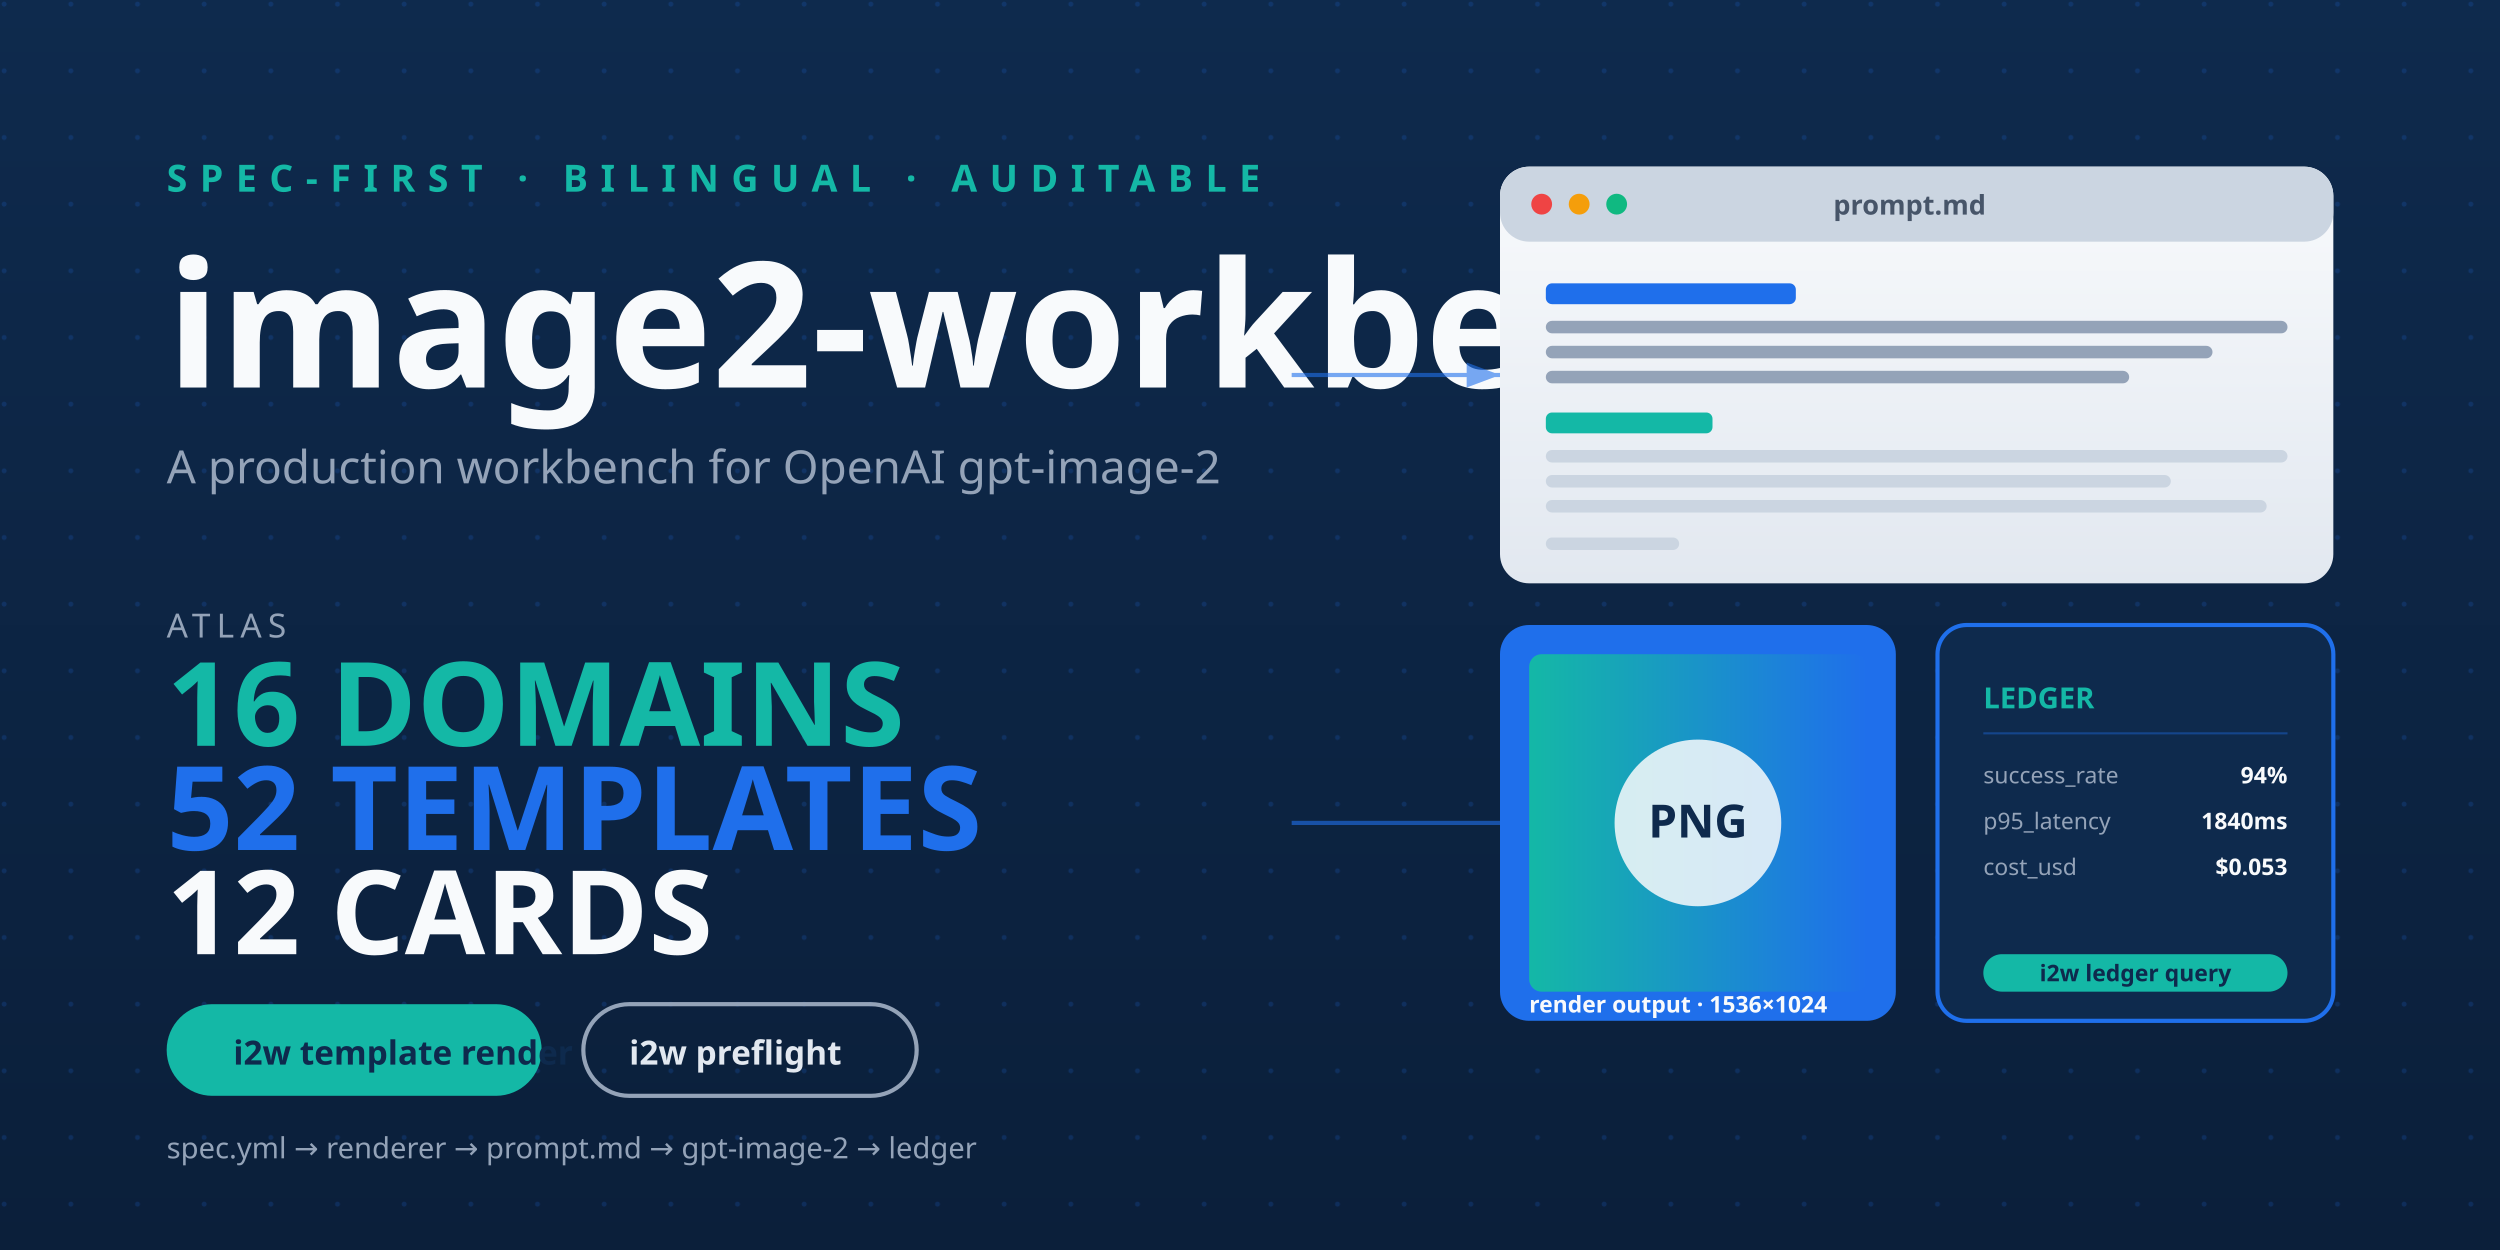
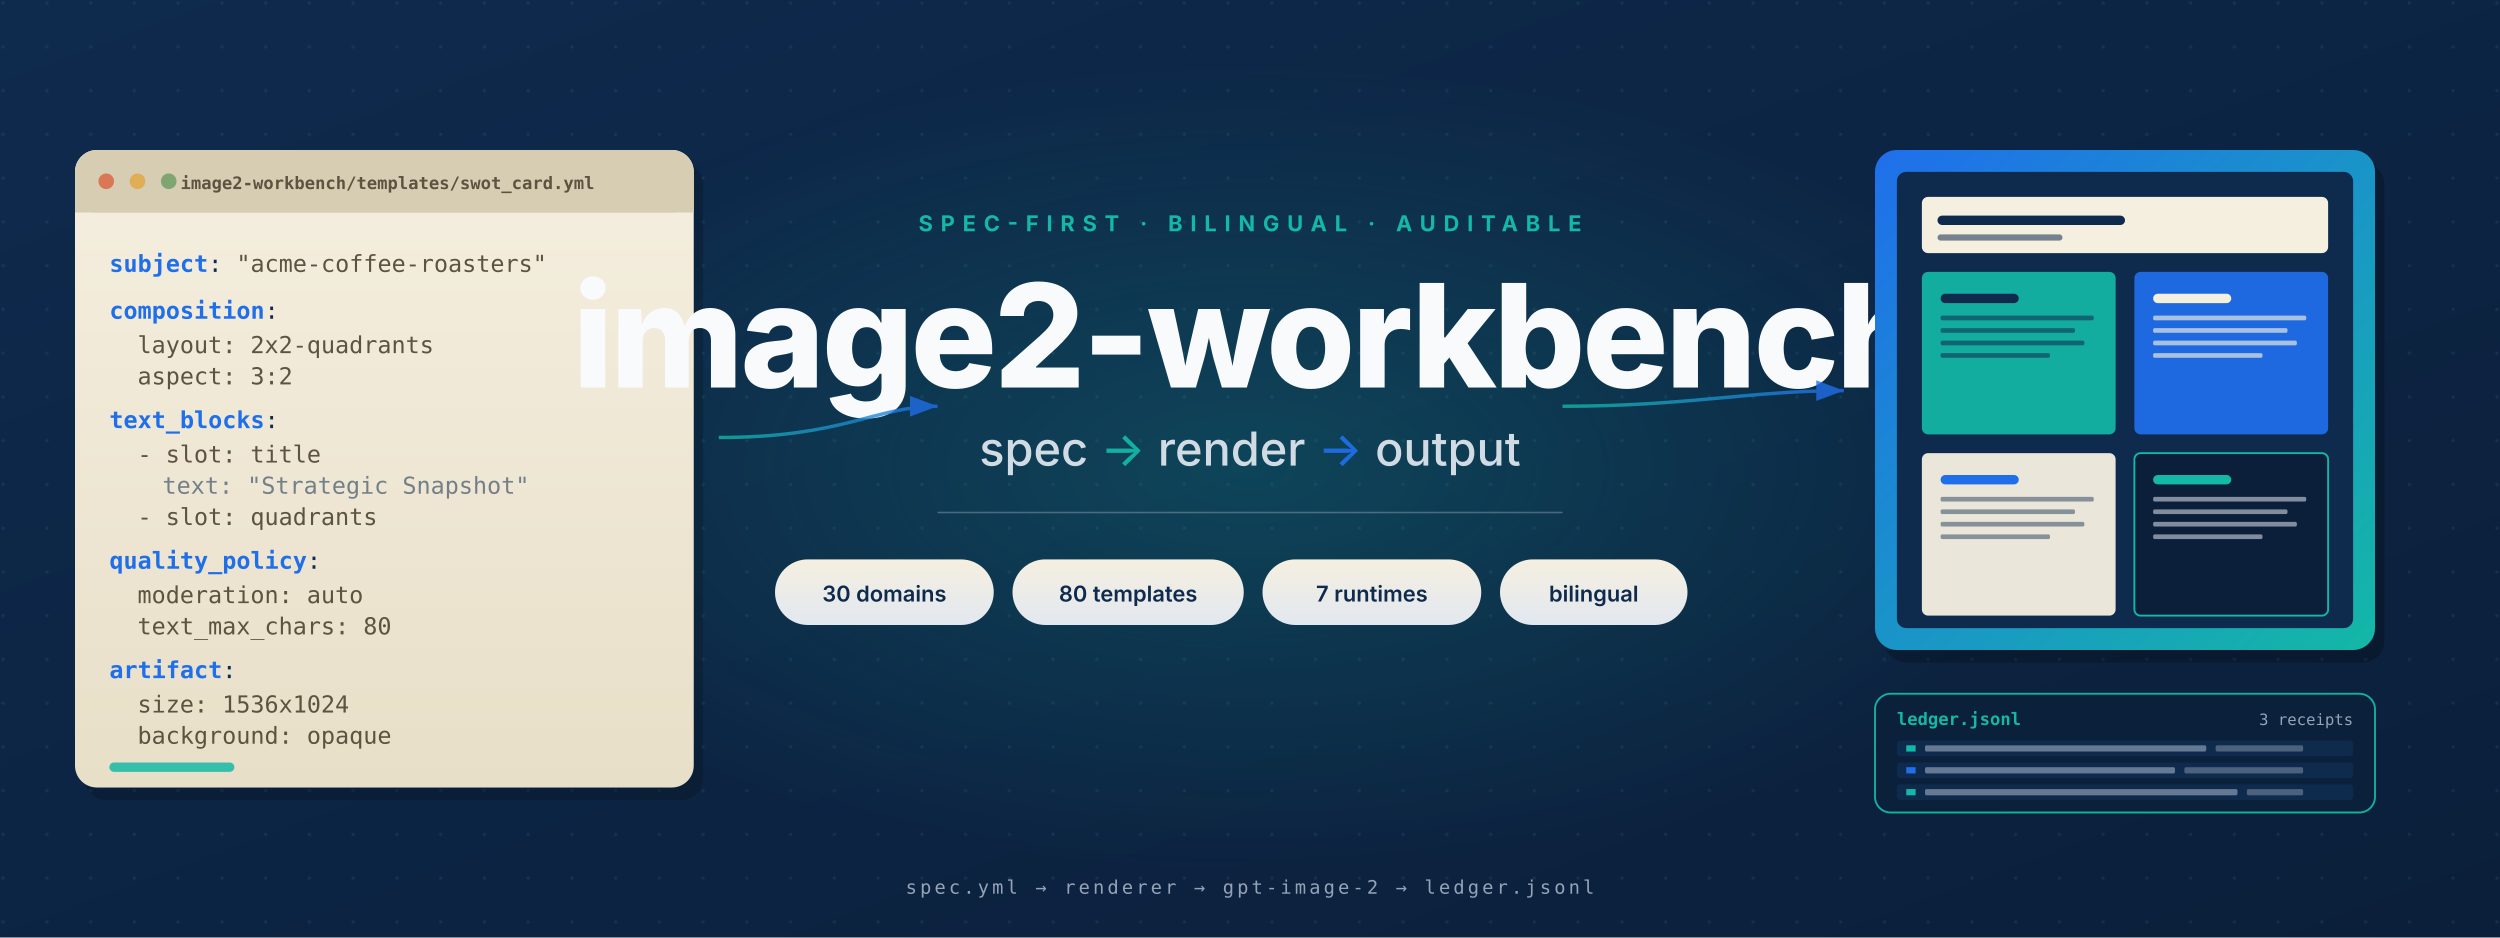
- <svg xmlns="http://www.w3.org/2000/svg" viewBox="0 0 1200 600" role="img" aria-labelledby="hero-title hero-desc" preserveAspectRatio="xMidYMid meet">
+ <svg xmlns="http://www.w3.org/2000/svg" viewBox="0 0 1600 600" role="img" aria-labelledby="hero-title hero-desc" preserveAspectRatio="xMidYMid meet">
  <defs>
-     <linearGradient id="bg" x1="0" x2="0" y1="0" y2="1">
+     <linearGradient id="bg" x1="0" x2="1" y1="0" y2="1">
      <stop offset="0" stop-color="#0E2A4D" />
      <stop offset="1" stop-color="#0B1F3A" />
    </linearGradient>
-     <linearGradient id="card" x1="0" x2="0" y1="0" y2="1">
-       <stop offset="0" stop-color="#F8FAFC" />
+     <linearGradient id="paper" x1="0" x2="0" y1="0" y2="1">
+       <stop offset="0" stop-color="#F5EFE0" />
+       <stop offset="1" stop-color="#E8DFC8" />
+     </linearGradient>
+     <linearGradient id="chip" x1="0" x2="0" y1="0" y2="1">
+       <stop offset="0" stop-color="#F5EFE0" />
      <stop offset="1" stop-color="#E2E8F0" />
    </linearGradient>
-     <linearGradient id="accent" x1="0" x2="1">
+     <linearGradient id="flow" x1="0" x2="1">
      <stop offset="0" stop-color="#14b8a6" />
      <stop offset="1" stop-color="#1f6feb" />
    </linearGradient>
-     <pattern id="dots" width="32" height="32" patternUnits="userSpaceOnUse">
-       <circle cx="2" cy="2" r="1.2" fill="#1f6feb" opacity="0.18" />
+     <linearGradient id="frame" x1="0" x2="1" y1="0" y2="1">
+       <stop offset="0" stop-color="#1f6feb" />
+       <stop offset="1" stop-color="#14b8a6" />
+     </linearGradient>
+     <radialGradient id="spot" cx="0.5" cy="0.5" r="0.5">
+       <stop offset="0" stop-color="#14b8a6" stop-opacity="0.22" />
+       <stop offset="1" stop-color="#14b8a6" stop-opacity="0" />
+     </radialGradient>
+     <pattern id="dots" width="28" height="28" patternUnits="userSpaceOnUse">
+       <circle cx="2" cy="2" r="1.1" fill="#7DD3FC" opacity="0.08" />
    </pattern>
-     <marker id="arrow" markerWidth="10" markerHeight="10" refX="8" refY="3" orient="auto">
+     <marker id="ar" markerWidth="10" markerHeight="10" refX="8" refY="3" orient="auto">
      <path d="M0,0 L8,3 L0,6 z" fill="#1f6feb" />
    </marker>
  </defs>
-   <rect width="1200" height="600" fill="url(#bg)" />
-   <rect width="1200" height="600" fill="url(#dots)" />
-   <g font-family="sans-serif" fill="#E2E8F0">
-     <text x="80" y="92" font-size="18" letter-spacing="6" fill="#14b8a6" font-weight="700">SPEC-FIRST · BILINGUAL · AUDITABLE</text>
-     <text x="80" y="186" font-size="84" font-weight="800" fill="#F8FAFC">image2-workbench</text>
-     <text x="80" y="232" font-size="22" fill="#94A3B8">A production workbench for OpenAI gpt-image-2</text>
-     <text x="80" y="306" font-size="16" letter-spacing="3" fill="#94A3B8">ATLAS</text>
-     <text x="80" y="358" font-size="56" font-weight="800" fill="#14b8a6">16 DOMAINS</text>
-     <text x="80" y="408" font-size="56" font-weight="800" fill="#1f6feb">52 TEMPLATES</text>
-     <text x="80" y="458" font-size="56" font-weight="800" fill="#F8FAFC">12 CARDS</text>
+   <rect width="1600" height="600" fill="url(#bg)" />
+   <rect width="1600" height="600" fill="url(#dots)" />
+   <ellipse cx="800" cy="300" rx="520" ry="260" fill="url(#spot)" />
+   <g transform="translate(48 96)">
+     <rect x="6" y="8" width="396" height="408" rx="14" fill="#000" opacity="0.18" />
+     <rect width="396" height="408" rx="14" fill="url(#paper)" />
+     <rect width="396" height="40" rx="14" fill="#D7CDB2" />
+     <rect y="26" width="396" height="14" fill="#D7CDB2" />
+     <circle cx="20" cy="20" r="5" fill="#D97757" />
+     <circle cx="40" cy="20" r="5" fill="#E1AD55" />
+     <circle cx="60" cy="20" r="5" fill="#7FA670" />
+     <text x="200" y="25" text-anchor="middle" font-family="ui-monospace, monospace" font-size="11" fill="#5C5340" font-weight="600">image2-workbench/templates/swot_card.yml</text>
+     <g font-family="ui-monospace, monospace" font-size="15" fill="#0E2A4D">
+       <text x="22" y="78">
+         <tspan fill="#1f6feb" font-weight="700">subject</tspan>: <tspan fill="#5C5340">"acme-coffee-roasters"</tspan>
+       </text>
+       <text x="22" y="108">
+         <tspan fill="#1f6feb" font-weight="700">composition</tspan>:</text>
+       <text x="40" y="130" fill="#5C5340">layout: 2x2-quadrants</text>
+       <text x="40" y="150" fill="#5C5340">aspect: 3:2</text>
+       <text x="22" y="178">
+         <tspan fill="#1f6feb" font-weight="700">text_blocks</tspan>:</text>
+       <text x="40" y="200" fill="#5C5340">- slot: title</text>
+       <text x="56" y="220" fill="#0E2A4D" opacity="0.55">text: "Strategic Snapshot"</text>
+       <text x="40" y="240" fill="#5C5340">- slot: quadrants</text>
+       <text x="22" y="268">
+         <tspan fill="#1f6feb" font-weight="700">quality_policy</tspan>:</text>
+       <text x="40" y="290" fill="#5C5340">moderation: auto</text>
+       <text x="40" y="310" fill="#5C5340">text_max_chars: 80</text>
+       <text x="22" y="338">
+         <tspan fill="#1f6feb" font-weight="700">artifact</tspan>:</text>
+       <text x="40" y="360" fill="#5C5340">size: 1536x1024</text>
+       <text x="40" y="380" fill="#5C5340">background: opaque</text>
+     </g>
+     <rect x="22" y="392" width="80" height="6" rx="3" fill="#14b8a6" opacity="0.85" />
  </g>
-   <g transform="translate(80 482)">
-     <rect width="180" height="44" rx="22" fill="#14b8a6" />
-     <text x="32" y="29" font-family="sans-serif" font-size="16" font-weight="700" fill="#0E2A4D">i2w template render</text>
+   <g text-anchor="middle" font-family="ui-sans-serif, system-ui, -apple-system, sans-serif">
+     <text x="800" y="148" font-size="14" letter-spacing="5" fill="#14b8a6" font-weight="700">SPEC-FIRST · BILINGUAL · AUDITABLE</text>
+     <text x="800" y="248" font-size="92" font-weight="800" fill="#F8FAFC" letter-spacing="-2">image2-workbench</text>
+     <text x="800" y="298" font-size="30" font-weight="500" fill="#E2E8F0" opacity="0.92">spec <tspan fill="#14b8a6">→</tspan> render <tspan fill="#1f6feb">→</tspan> output</text>
+     <line x1="600" y1="328" x2="1000" y2="328" stroke="#94A3B8" stroke-width="1" opacity="0.45" />
  </g>
-   <g transform="translate(280 482)">
-     <rect width="160" height="44" rx="22" fill="none" stroke="#94A3B8" stroke-width="2" />
-     <text x="22" y="29" font-family="sans-serif" font-size="16" font-weight="600" fill="#E2E8F0">i2w preflight</text>
+   <g font-family="ui-sans-serif, system-ui, -apple-system, sans-serif" font-size="14" font-weight="600" text-anchor="middle">
+     <g transform="translate(496 358)">
+       <rect width="140" height="42" rx="21" fill="url(#chip)" />
+       <text x="70" y="27" fill="#0E2A4D">30 domains</text>
+     </g>
+     <g transform="translate(648 358)">
+       <rect width="148" height="42" rx="21" fill="url(#chip)" />
+       <text x="74" y="27" fill="#0E2A4D">80 templates</text>
+     </g>
+     <g transform="translate(808 358)">
+       <rect width="140" height="42" rx="21" fill="url(#chip)" />
+       <text x="70" y="27" fill="#0E2A4D">7 runtimes</text>
+     </g>
+     <g transform="translate(960 358)">
+       <rect width="120" height="42" rx="21" fill="url(#chip)" />
+       <text x="60" y="27" fill="#0E2A4D">bilingual</text>
+     </g>
  </g>
-   <g transform="translate(720 80)">
-     <rect width="400" height="200" rx="14" fill="url(#card)" />
-     <rect width="400" height="36" rx="14" fill="#CBD5E1" />
-     <circle cx="20" cy="18" r="5" fill="#EF4444" />
-     <circle cx="38" cy="18" r="5" fill="#F59E0B" />
-     <circle cx="56" cy="18" r="5" fill="#10B981" />
-     <text x="160" y="23" font-family="sans-serif" font-size="13" fill="#475569" font-weight="600">prompt.md</text>
-     <rect x="22" y="56" width="120" height="10" rx="3" fill="#1f6feb" />
-     <rect x="22" y="74" width="356" height="6" rx="3" fill="#94A3B8" />
-     <rect x="22" y="86" width="320" height="6" rx="3" fill="#94A3B8" />
-     <rect x="22" y="98" width="280" height="6" rx="3" fill="#94A3B8" />
-     <rect x="22" y="118" width="80" height="10" rx="3" fill="#14b8a6" />
-     <rect x="22" y="136" width="356" height="6" rx="3" fill="#CBD5E1" />
-     <rect x="22" y="148" width="300" height="6" rx="3" fill="#CBD5E1" />
-     <rect x="22" y="160" width="346" height="6" rx="3" fill="#CBD5E1" />
-     <rect x="22" y="178" width="64" height="6" rx="3" fill="#CBD5E1" />
+   <g transform="translate(1200 96)">
+     <rect x="6" y="8" width="320" height="320" rx="14" fill="#000" opacity="0.22" />
+     <rect width="320" height="320" rx="14" fill="url(#frame)" />
+     <rect x="14" y="14" width="292" height="292" rx="6" fill="#0E2A4D" />
+     <rect x="30" y="30" width="260" height="36" rx="4" fill="#F5EFE0" />
+     <rect x="40" y="42" width="120" height="6" rx="3" fill="#0E2A4D" />
+     <rect x="40" y="54" width="80" height="4" rx="2" fill="#0E2A4D" opacity="0.55" />
+     <g>
+       <rect x="30" y="78" width="124" height="104" rx="4" fill="#14b8a6" opacity="0.92" />
+       <rect x="42" y="92" width="50" height="6" rx="3" fill="#0E2A4D" />
+       <rect x="42" y="106" width="98" height="3" rx="1" fill="#0E2A4D" opacity="0.55" />
+       <rect x="42" y="114" width="86" height="3" rx="1" fill="#0E2A4D" opacity="0.55" />
+       <rect x="42" y="122" width="92" height="3" rx="1" fill="#0E2A4D" opacity="0.55" />
+       <rect x="42" y="130" width="70" height="3" rx="1" fill="#0E2A4D" opacity="0.55" />
+     </g>
+     <g>
+       <rect x="166" y="78" width="124" height="104" rx="4" fill="#1f6feb" opacity="0.92" />
+       <rect x="178" y="92" width="50" height="6" rx="3" fill="#F5EFE0" />
+       <rect x="178" y="106" width="98" height="3" rx="1" fill="#F5EFE0" opacity="0.65" />
+       <rect x="178" y="114" width="86" height="3" rx="1" fill="#F5EFE0" opacity="0.65" />
+       <rect x="178" y="122" width="92" height="3" rx="1" fill="#F5EFE0" opacity="0.65" />
+       <rect x="178" y="130" width="70" height="3" rx="1" fill="#F5EFE0" opacity="0.65" />
+     </g>
+     <g>
+       <rect x="30" y="194" width="124" height="104" rx="4" fill="#F5EFE0" opacity="0.95" />
+       <rect x="42" y="208" width="50" height="6" rx="3" fill="#1f6feb" />
+       <rect x="42" y="222" width="98" height="3" rx="1" fill="#0E2A4D" opacity="0.45" />
+       <rect x="42" y="230" width="86" height="3" rx="1" fill="#0E2A4D" opacity="0.45" />
+       <rect x="42" y="238" width="92" height="3" rx="1" fill="#0E2A4D" opacity="0.45" />
+       <rect x="42" y="246" width="70" height="3" rx="1" fill="#0E2A4D" opacity="0.45" />
+     </g>
+     <g>
+       <rect x="166" y="194" width="124" height="104" rx="4" fill="#0B1F3A" stroke="#14b8a6" stroke-width="1.2" />
+       <rect x="178" y="208" width="50" height="6" rx="3" fill="#14b8a6" />
+       <rect x="178" y="222" width="98" height="3" rx="1" fill="#E2E8F0" opacity="0.55" />
+       <rect x="178" y="230" width="86" height="3" rx="1" fill="#E2E8F0" opacity="0.55" />
+       <rect x="178" y="238" width="92" height="3" rx="1" fill="#E2E8F0" opacity="0.55" />
+       <rect x="178" y="246" width="70" height="3" rx="1" fill="#E2E8F0" opacity="0.55" />
+     </g>
  </g>
-   <g transform="translate(720 300)">
-     <rect width="190" height="190" rx="14" fill="#1f6feb" />
-     <rect x="14" y="14" width="162" height="162" rx="6" fill="url(#accent)" />
-     <circle cx="95" cy="95" r="40" fill="#F8FAFC" opacity="0.85" />
-     <text x="95" y="102" text-anchor="middle" font-family="sans-serif" font-size="22" font-weight="800" fill="#0E2A4D">PNG</text>
-     <text x="14" y="186" font-family="sans-serif" font-size="11" fill="#F8FAFC" font-weight="600">render output · 1536×1024</text>
+   <g transform="translate(1200 444)" font-family="ui-sans-serif, system-ui, -apple-system, sans-serif">
+     <rect width="320" height="76" rx="10" fill="#0B1F3A" stroke="#14b8a6" stroke-width="1.2" opacity="0.95" />
+     <text x="14" y="20" font-family="ui-monospace, monospace" font-size="11" fill="#14b8a6" font-weight="700">ledger.jsonl</text>
+     <text x="306" y="20" text-anchor="end" font-family="ui-monospace, monospace" font-size="10" fill="#94A3B8">3 receipts</text>
+     <rect x="14" y="30" width="292" height="10" rx="2" fill="#0E2A4D" />
+     <rect x="20" y="33" width="6" height="4" fill="#14b8a6" />
+     <rect x="32" y="33" width="180" height="4" rx="1" fill="#94A3B8" opacity="0.65" />
+     <rect x="218" y="33" width="56" height="4" rx="1" fill="#94A3B8" opacity="0.45" />
+     <rect x="14" y="44" width="292" height="10" rx="2" fill="#0E2A4D" />
+     <rect x="20" y="47" width="6" height="4" fill="#1f6feb" />
+     <rect x="32" y="47" width="160" height="4" rx="1" fill="#94A3B8" opacity="0.65" />
+     <rect x="198" y="47" width="76" height="4" rx="1" fill="#94A3B8" opacity="0.45" />
+     <rect x="14" y="58" width="292" height="10" rx="2" fill="#0E2A4D" />
+     <rect x="20" y="61" width="6" height="4" fill="#14b8a6" />
+     <rect x="32" y="61" width="200" height="4" rx="1" fill="#94A3B8" opacity="0.65" />
+     <rect x="238" y="61" width="36" height="4" rx="1" fill="#94A3B8" opacity="0.45" />
  </g>
-   <g transform="translate(930 300)" font-family="sans-serif">
-     <rect width="190" height="190" rx="14" fill="#0E2A4D" stroke="#1f6feb" stroke-width="2" />
-     <text x="22" y="40" font-size="14" font-weight="700" fill="#14b8a6">LEDGER</text>
-     <line x1="22" y1="52" x2="168" y2="52" stroke="#1f6feb" stroke-width="1" opacity="0.4" />
-     <text x="22" y="76" font-size="11" fill="#94A3B8">success_rate</text>
-     <text x="168" y="76" text-anchor="end" font-size="11" fill="#F8FAFC" font-weight="700">94%</text>
-     <text x="22" y="98" font-size="11" fill="#94A3B8">p95_latency</text>
-     <text x="168" y="98" text-anchor="end" font-size="11" fill="#F8FAFC" font-weight="700">1840ms</text>
-     <text x="22" y="120" font-size="11" fill="#94A3B8">cost_usd</text>
-     <text x="168" y="120" text-anchor="end" font-size="11" fill="#F8FAFC" font-weight="700">$0.053</text>
-     <rect x="22" y="158" width="146" height="18" rx="9" fill="#14b8a6" />
-     <text x="95" y="171" text-anchor="middle" font-size="11" font-weight="700" fill="#0E2A4D">i2w ledger query</text>
+   <g fill="none" stroke="url(#flow)" stroke-width="2.2" opacity="0.78">
+     <path d="M460 280 C 540 280, 560 260, 600 260" marker-end="url(#ar)" />
+     <path d="M1000 260 C 1080 260, 1120 250, 1180 250" marker-end="url(#ar)" />
  </g>
-   <line x1="620" y1="180" x2="720" y2="180" stroke="#1f6feb" stroke-width="2" marker-end="url(#arrow)" opacity="0.6" />
-   <line x1="620" y1="395" x2="720" y2="395" stroke="#1f6feb" stroke-width="2" opacity="0.6" />
-   <text x="80" y="556" font-family="sans-serif" font-size="14" fill="#94A3B8">spec.yml → renderer → prompt.md → gpt-image-2 → ledger</text>
+   <text x="800" y="572" text-anchor="middle" font-family="ui-monospace, monospace" font-size="12" fill="#94A3B8" letter-spacing="2">spec.yml → renderer → gpt-image-2 → ledger.jsonl</text>
</svg>
